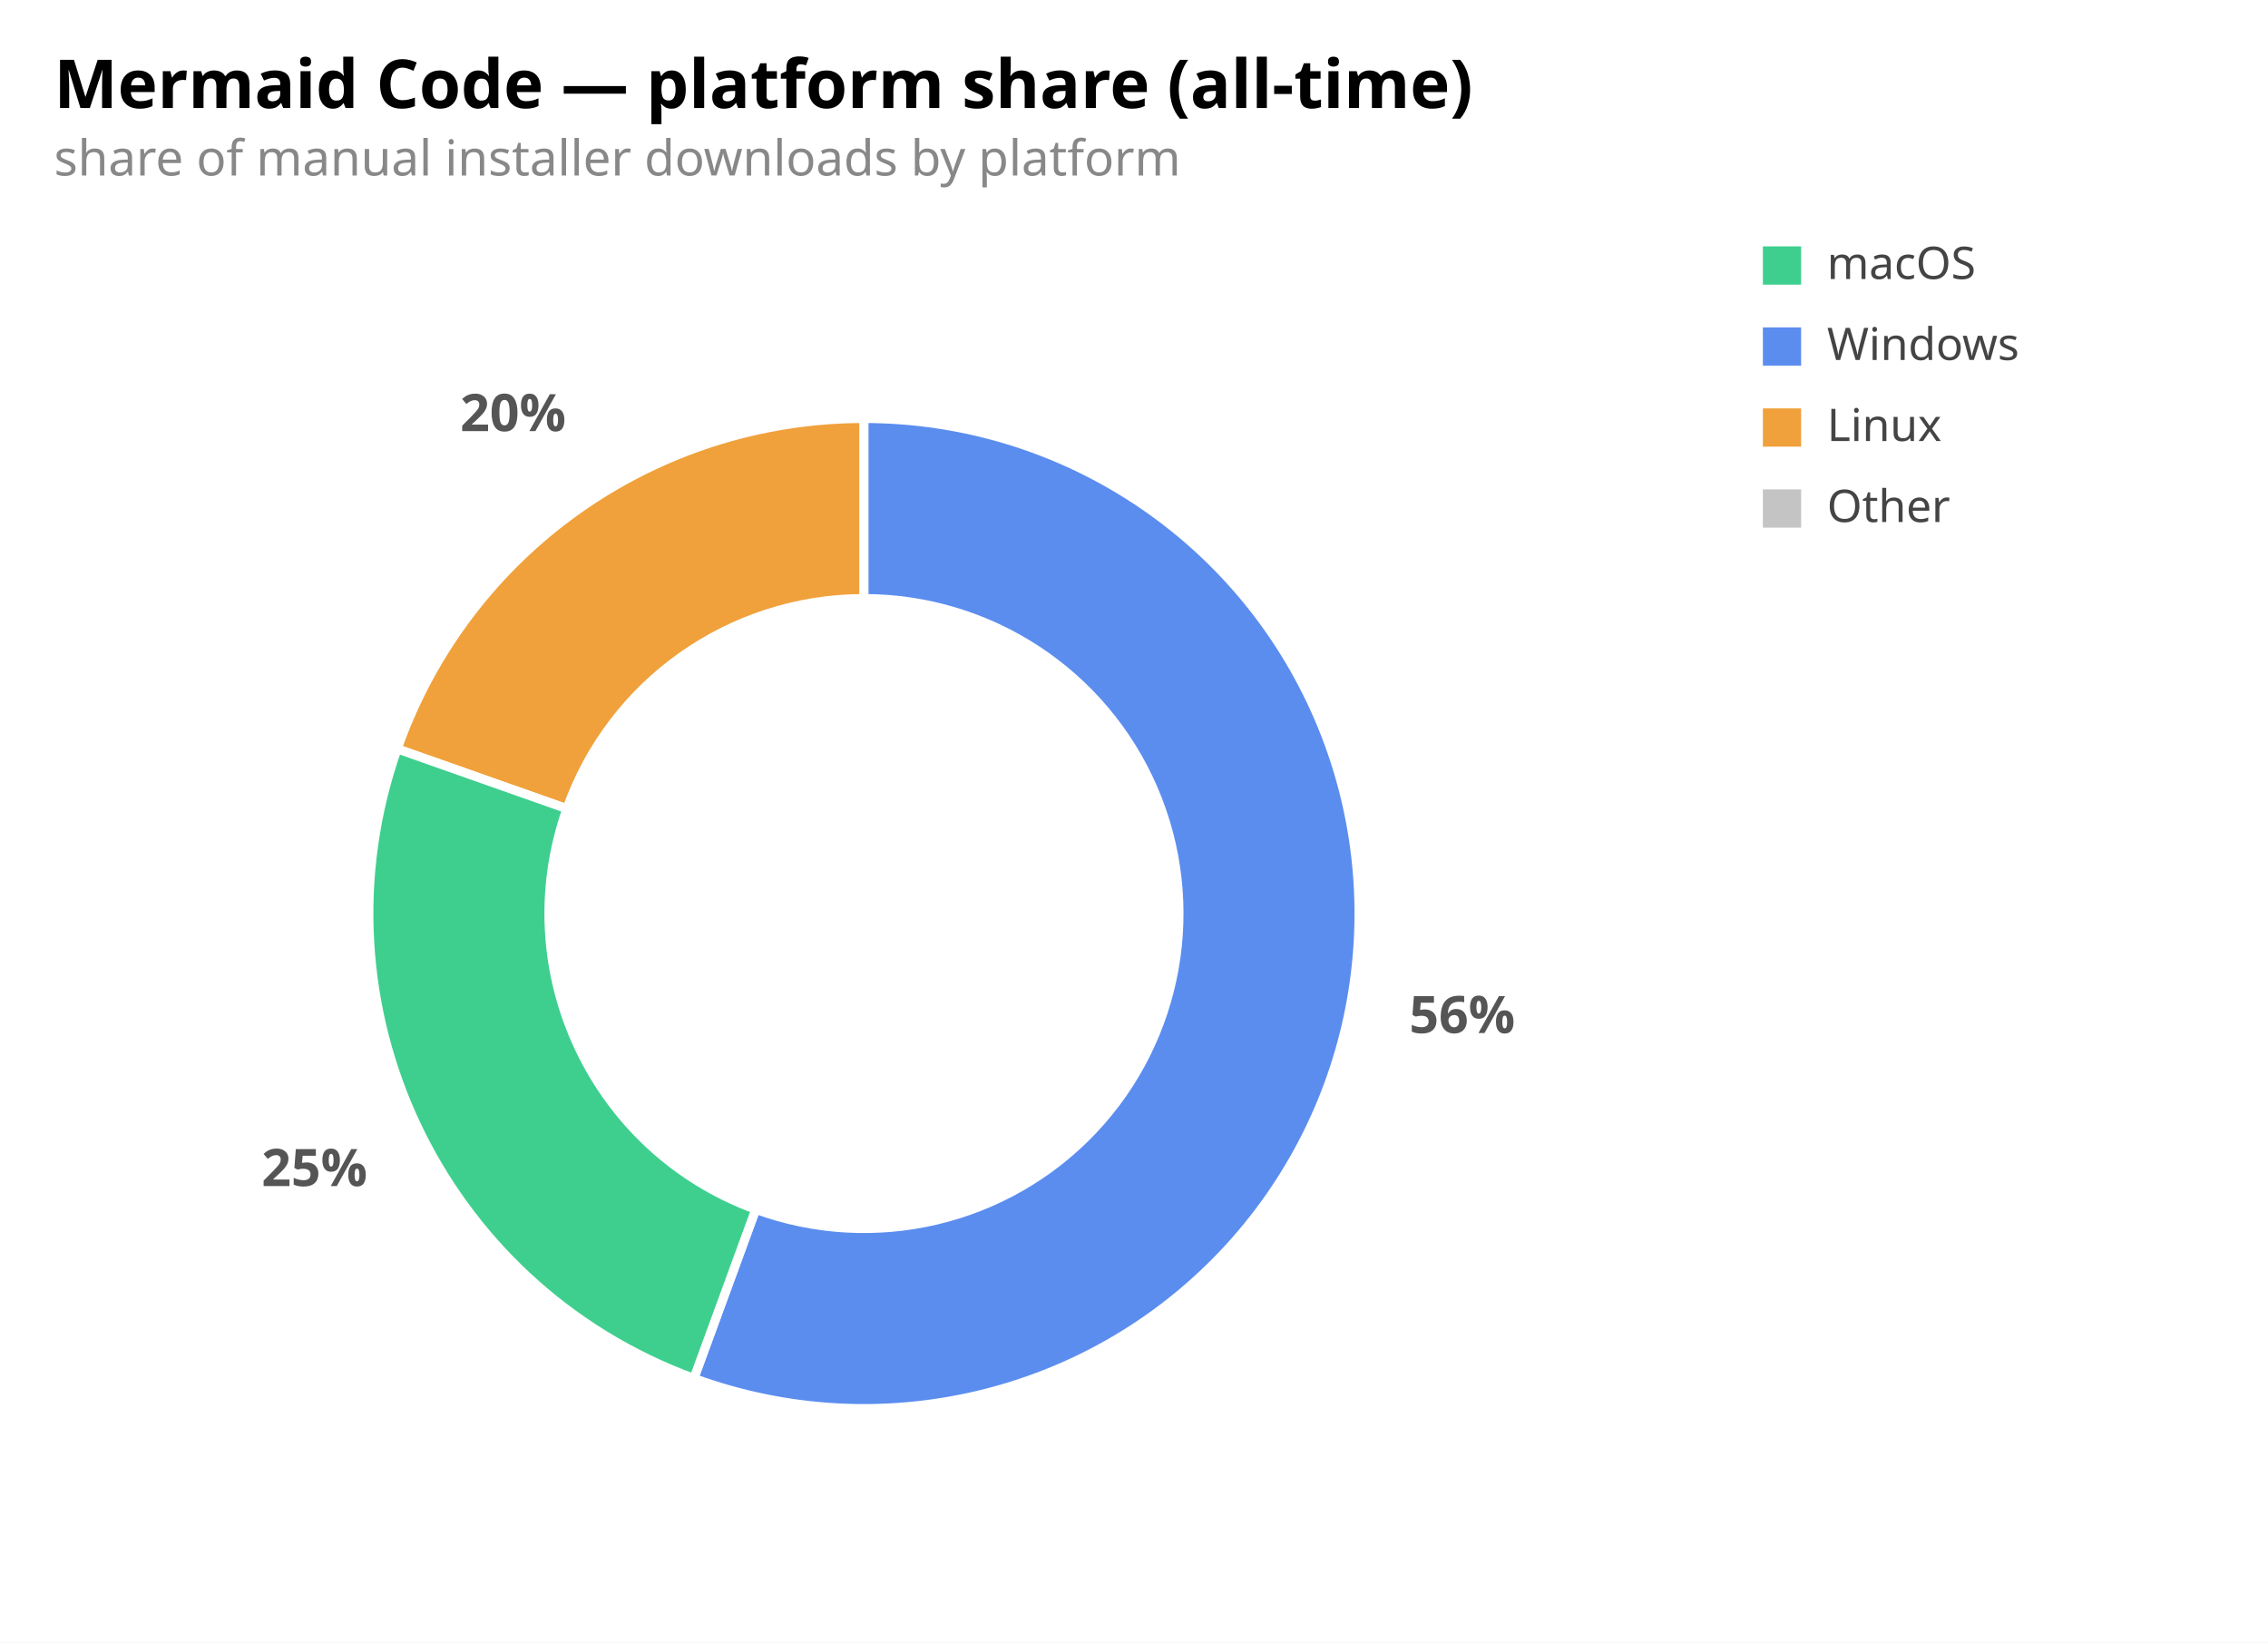
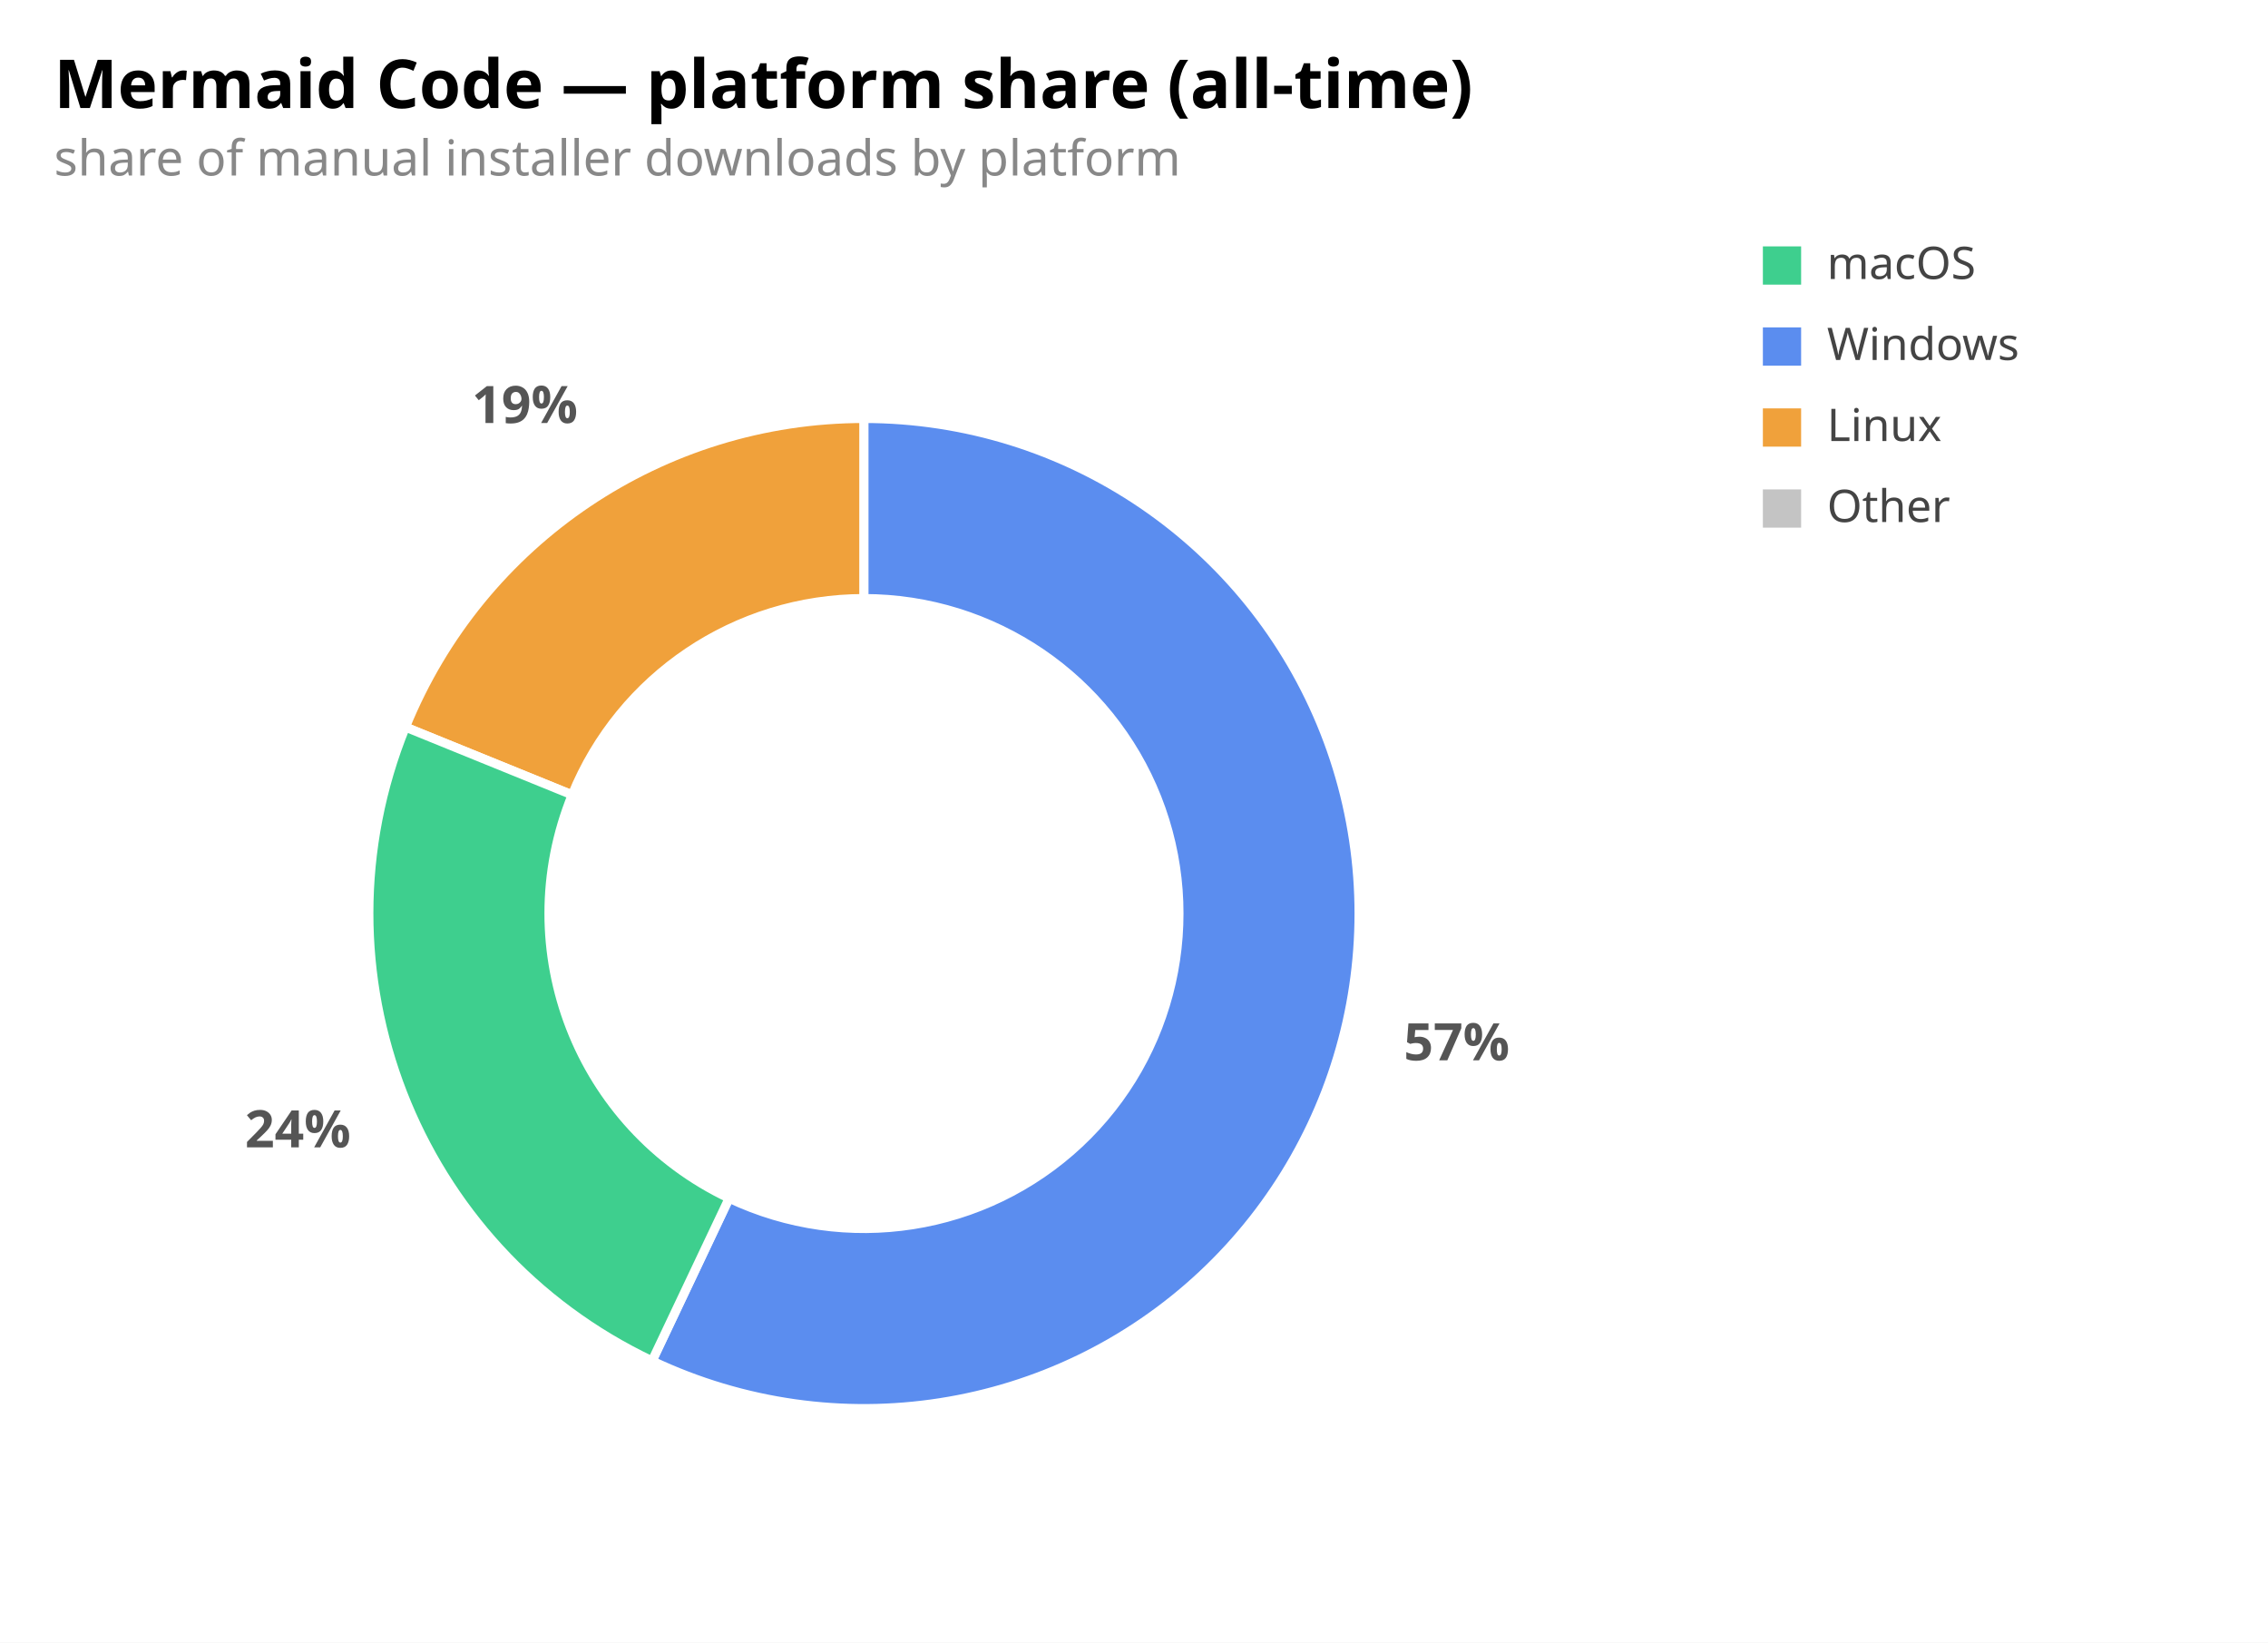
<svg xmlns="http://www.w3.org/2000/svg" version="1.1" class="marks" width="504" height="365" viewBox="0 0 504 365">
  <rect width="504" height="365" fill="white" />
  <g fill="none" stroke-miterlimit="4" transform="translate(12,53)">
    <g class="mark-group role-frame root" role="graphics-object" aria-roledescription="group mark container">
      <g transform="translate(0,0)">
        <path class="background" aria-hidden="true" d="M0,0h360v300h-360Z" />
        <g>
          <g class="mark-arc role-mark layer_0_marks" role="graphics-object" aria-roledescription="arc mark container">
-             <path aria-label="downloads: 79; platform: Linux" role="graphics-symbol" aria-roledescription="arc mark" transform="translate(180,150)" d="M0,-110A110,110,0,0,0,-103.736,-36.591L-66.014,-23.285A70,70,0,0,1,0,-70Z" fill="#f0a13b" stroke="white" stroke-width="2" />
-             <path aria-label="downloads: 224; platform: Windows" role="graphics-symbol" aria-roledescription="arc mark" transform="translate(180,150)" d="M-37.801,103.301A110,110,0,1,0,0,-110L0,-70A70,70,0,1,1,-24.055,65.737Z" fill="#5b8def" stroke="white" stroke-width="2" />
-             <path aria-label="downloads: 100; platform: macOS" role="graphics-symbol" aria-roledescription="arc mark" transform="translate(180,150)" d="M-103.736,-36.591A110,110,0,0,0,-37.801,103.301L-24.055,65.737A70,70,0,0,1,-66.014,-23.285Z" fill="#3ecf8e" stroke="white" stroke-width="2" />
+             <path aria-label="downloads: 79; platform: Linux" role="graphics-symbol" aria-roledescription="arc mark" transform="translate(180,150)" d="M0,-110A110,110,0,0,0,-101.901,-41.428L-64.846,-26.363A70,70,0,0,1,0,-70Z" fill="#f0a13b" stroke="white" stroke-width="2" />
+             <path aria-label="downloads: 239; platform: Windows" role="graphics-symbol" aria-roledescription="arc mark" transform="translate(180,150)" d="M-47.089,99.411A110,110,0,1,0,0,-110L0,-70A70,70,0,1,1,-29.966,63.262Z" fill="#5b8def" stroke="white" stroke-width="2" />
+             <path aria-label="downloads: 101; platform: macOS" role="graphics-symbol" aria-roledescription="arc mark" transform="translate(180,150)" d="M-101.901,-41.428A110,110,0,0,0,-47.089,99.411L-29.966,63.262A70,70,0,0,1,-64.846,-26.363Z" fill="#3ecf8e" stroke="white" stroke-width="2" />
          </g>
          <g class="mark-text role-mark layer_1_marks" role="graphics-object" aria-roledescription="text mark container">
-             <text aria-label="downloads: 79; platform: Linux; frac: 20%" role="graphics-symbol" aria-roledescription="text mark" text-anchor="middle" transform="translate(102.0174,42.8015)" font-family="sans-serif" font-size="11.5px" font-weight="600" fill="#555" opacity="1">20%</text>
-             <text aria-label="downloads: 224; platform: Windows; frac: 56%" role="graphics-symbol" aria-roledescription="text mark" text-anchor="middle" transform="translate(312.9287,176.5577)" font-family="sans-serif" font-size="11.5px" font-weight="600" fill="#555" opacity="1">56%</text>
-             <text aria-label="downloads: 100; platform: macOS; frac: 25%" role="graphics-symbol" aria-roledescription="text mark" text-anchor="middle" transform="translate(57.88422,210.5564)" font-family="sans-serif" font-size="11.5px" font-weight="600" fill="#555" opacity="1">25%</text>
+             <text aria-label="downloads: 79; platform: Linux; frac: 19%" role="graphics-symbol" aria-roledescription="text mark" text-anchor="middle" transform="translate(104.6302,40.99824)" font-family="sans-serif" font-size="11.5px" font-weight="600" fill="#555" opacity="1">19%</text>
+             <text aria-label="downloads: 239; platform: Windows; frac: 57%" role="graphics-symbol" aria-roledescription="text mark" text-anchor="middle" transform="translate(311.7111,182.6172)" font-family="sans-serif" font-size="11.5px" font-weight="600" fill="#555" opacity="1">57%</text>
+             <text aria-label="downloads: 101; platform: macOS; frac: 24%" role="graphics-symbol" aria-roledescription="text mark" text-anchor="middle" transform="translate(54.19168,201.9619)" font-family="sans-serif" font-size="11.5px" font-weight="600" fill="#555" opacity="1">24%</text>
          </g>
          <g class="mark-group role-legend" role="graphics-symbol" aria-roledescription="legend" aria-label="Symbol legend for fill color with 4 values: macOS, Windows, Linux, Other">
            <g transform="translate(378,0)">
              <path class="background" aria-hidden="true" d="M0,0h72v68h-72Z" pointer-events="none" />
              <g>
                <g class="mark-group role-legend-entry">
                  <g transform="translate(0,0)">
                    <path class="background" aria-hidden="true" d="M0,0h0v0h0Z" pointer-events="none" />
                    <g>
                      <g class="mark-group role-scope" role="graphics-object" aria-roledescription="group mark container">
                        <g transform="translate(0,0)">
                          <path class="background" aria-hidden="true" d="M0,0h72v14h-72Z" pointer-events="none" opacity="1" />
                          <g>
                            <g class="mark-symbol role-legend-symbol" pointer-events="none">
                              <path transform="translate(6,6)" d="M-5,-5h10v10h-10Z" fill="#3ecf8e" stroke="white" stroke-width="1.5" opacity="1" />
                            </g>
                            <g class="mark-text role-legend-label" pointer-events="none">
                              <text text-anchor="start" transform="translate(16,9)" font-family="sans-serif" font-size="10px" fill="#444" opacity="1">macOS</text>
                            </g>
                          </g>
                          <path class="foreground" aria-hidden="true" d="" pointer-events="none" display="none" />
                        </g>
                        <g transform="translate(0,18)">
                          <path class="background" aria-hidden="true" d="M0,0h72v14h-72Z" pointer-events="none" opacity="1" />
                          <g>
                            <g class="mark-symbol role-legend-symbol" pointer-events="none">
                              <path transform="translate(6,6)" d="M-5,-5h10v10h-10Z" fill="#5b8def" stroke="white" stroke-width="1.5" opacity="1" />
                            </g>
                            <g class="mark-text role-legend-label" pointer-events="none">
                              <text text-anchor="start" transform="translate(16,9)" font-family="sans-serif" font-size="10px" fill="#444" opacity="1">Windows</text>
                            </g>
                          </g>
                          <path class="foreground" aria-hidden="true" d="" pointer-events="none" display="none" />
                        </g>
                        <g transform="translate(0,36)">
                          <path class="background" aria-hidden="true" d="M0,0h72v14h-72Z" pointer-events="none" opacity="1" />
                          <g>
                            <g class="mark-symbol role-legend-symbol" pointer-events="none">
                              <path transform="translate(6,6)" d="M-5,-5h10v10h-10Z" fill="#f0a13b" stroke="white" stroke-width="1.5" opacity="1" />
                            </g>
                            <g class="mark-text role-legend-label" pointer-events="none">
                              <text text-anchor="start" transform="translate(16,9)" font-family="sans-serif" font-size="10px" fill="#444" opacity="1">Linux</text>
                            </g>
                          </g>
                          <path class="foreground" aria-hidden="true" d="" pointer-events="none" display="none" />
                        </g>
                        <g transform="translate(0,54)">
                          <path class="background" aria-hidden="true" d="M0,0h72v14h-72Z" pointer-events="none" opacity="1" />
                          <g>
                            <g class="mark-symbol role-legend-symbol" pointer-events="none">
                              <path transform="translate(6,6)" d="M-5,-5h10v10h-10Z" fill="#c4c4c4" stroke="white" stroke-width="1.5" opacity="1" />
                            </g>
                            <g class="mark-text role-legend-label" pointer-events="none">
                              <text text-anchor="start" transform="translate(16,9)" font-family="sans-serif" font-size="10px" fill="#444" opacity="1">Other</text>
                            </g>
                          </g>
                          <path class="foreground" aria-hidden="true" d="" pointer-events="none" display="none" />
                        </g>
                      </g>
                    </g>
                    <path class="foreground" aria-hidden="true" d="" pointer-events="none" display="none" />
                  </g>
                </g>
              </g>
              <path class="foreground" aria-hidden="true" d="" pointer-events="none" display="none" />
            </g>
          </g>
          <g class="mark-group role-title">
            <g transform="translate(0,-41)">
              <path class="background" aria-hidden="true" d="M0,0h0v0h0Z" pointer-events="none" />
              <g>
                <g class="mark-text role-title-text" role="graphics-symbol" aria-roledescription="title" aria-label="Title text 'Mermaid Code — platform share (all-time)'" pointer-events="none">
                  <text text-anchor="start" transform="translate(0,12)" font-family="sans-serif" font-size="15px" font-weight="600" fill="#000" opacity="1">Mermaid Code — platform share (all-time)</text>
                </g>
                <g class="mark-text role-title-subtitle" role="graphics-symbol" aria-roledescription="subtitle" aria-label="Subtitle text 'share of manual installer downloads by platform'" pointer-events="none">
                  <text text-anchor="start" transform="translate(0,27)" font-family="sans-serif" font-size="11px" fill="#888" opacity="1">share of manual installer downloads by platform</text>
                </g>
              </g>
              <path class="foreground" aria-hidden="true" d="" pointer-events="none" display="none" />
            </g>
          </g>
        </g>
        <path class="foreground" aria-hidden="true" d="" display="none" />
      </g>
    </g>
  </g>
</svg>
